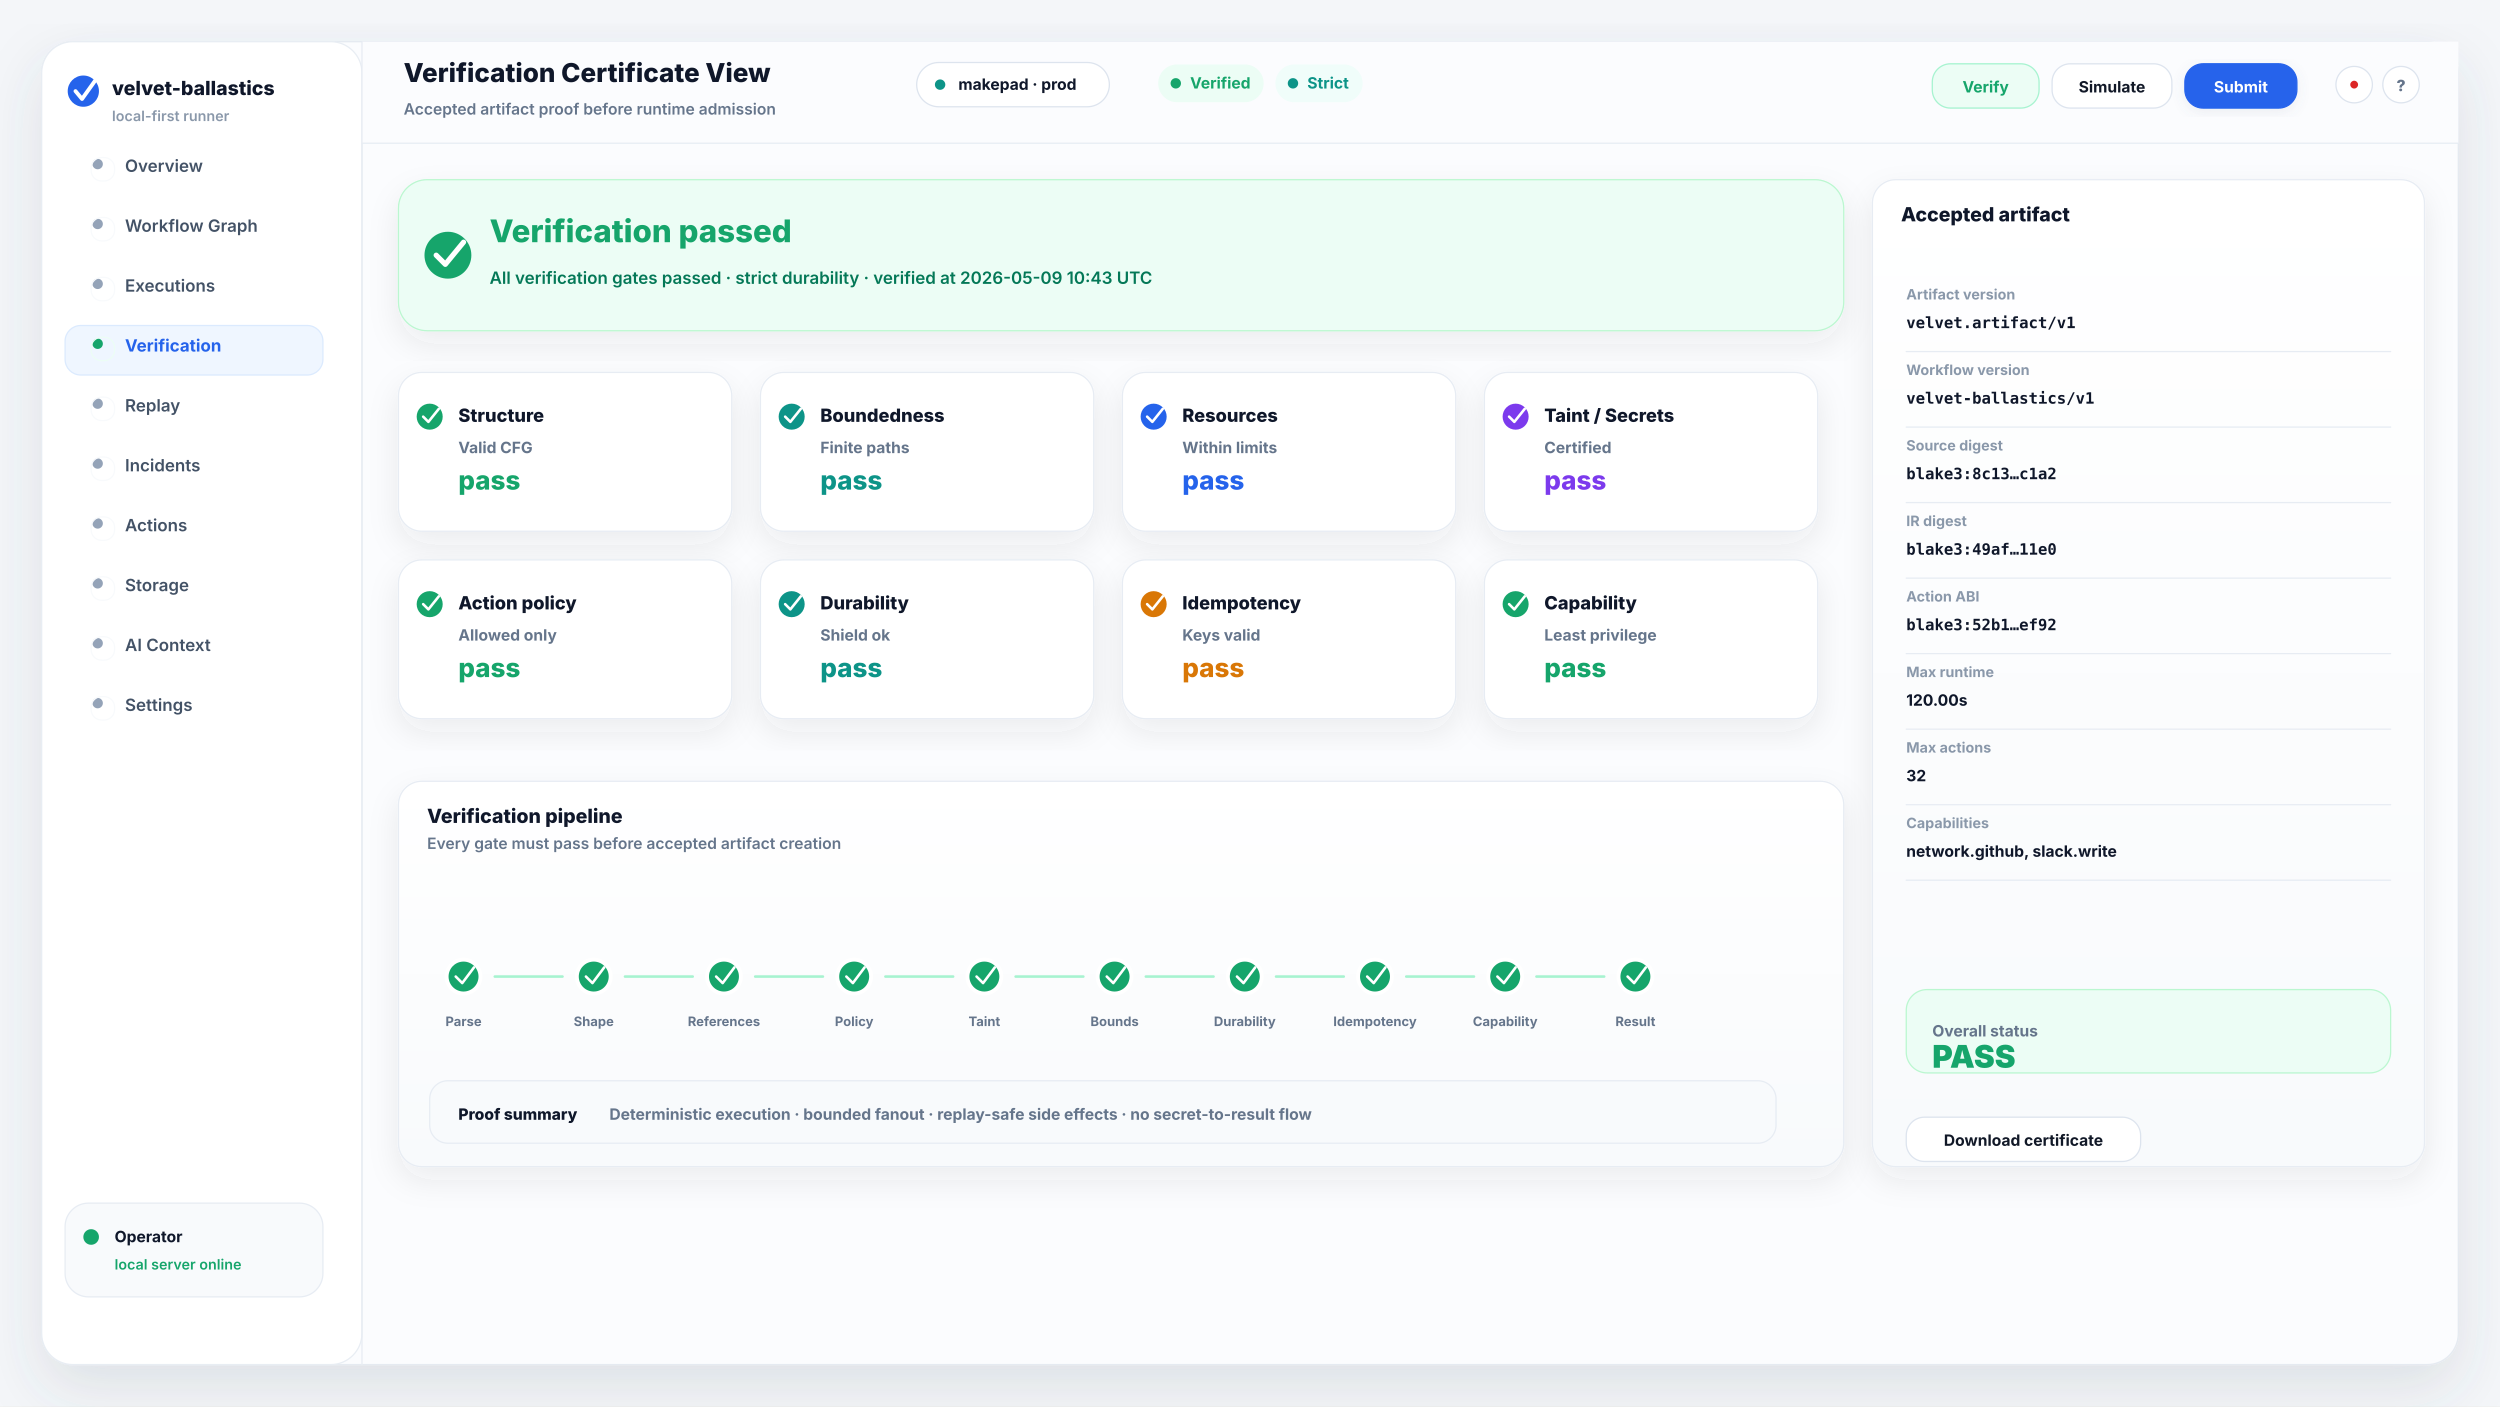
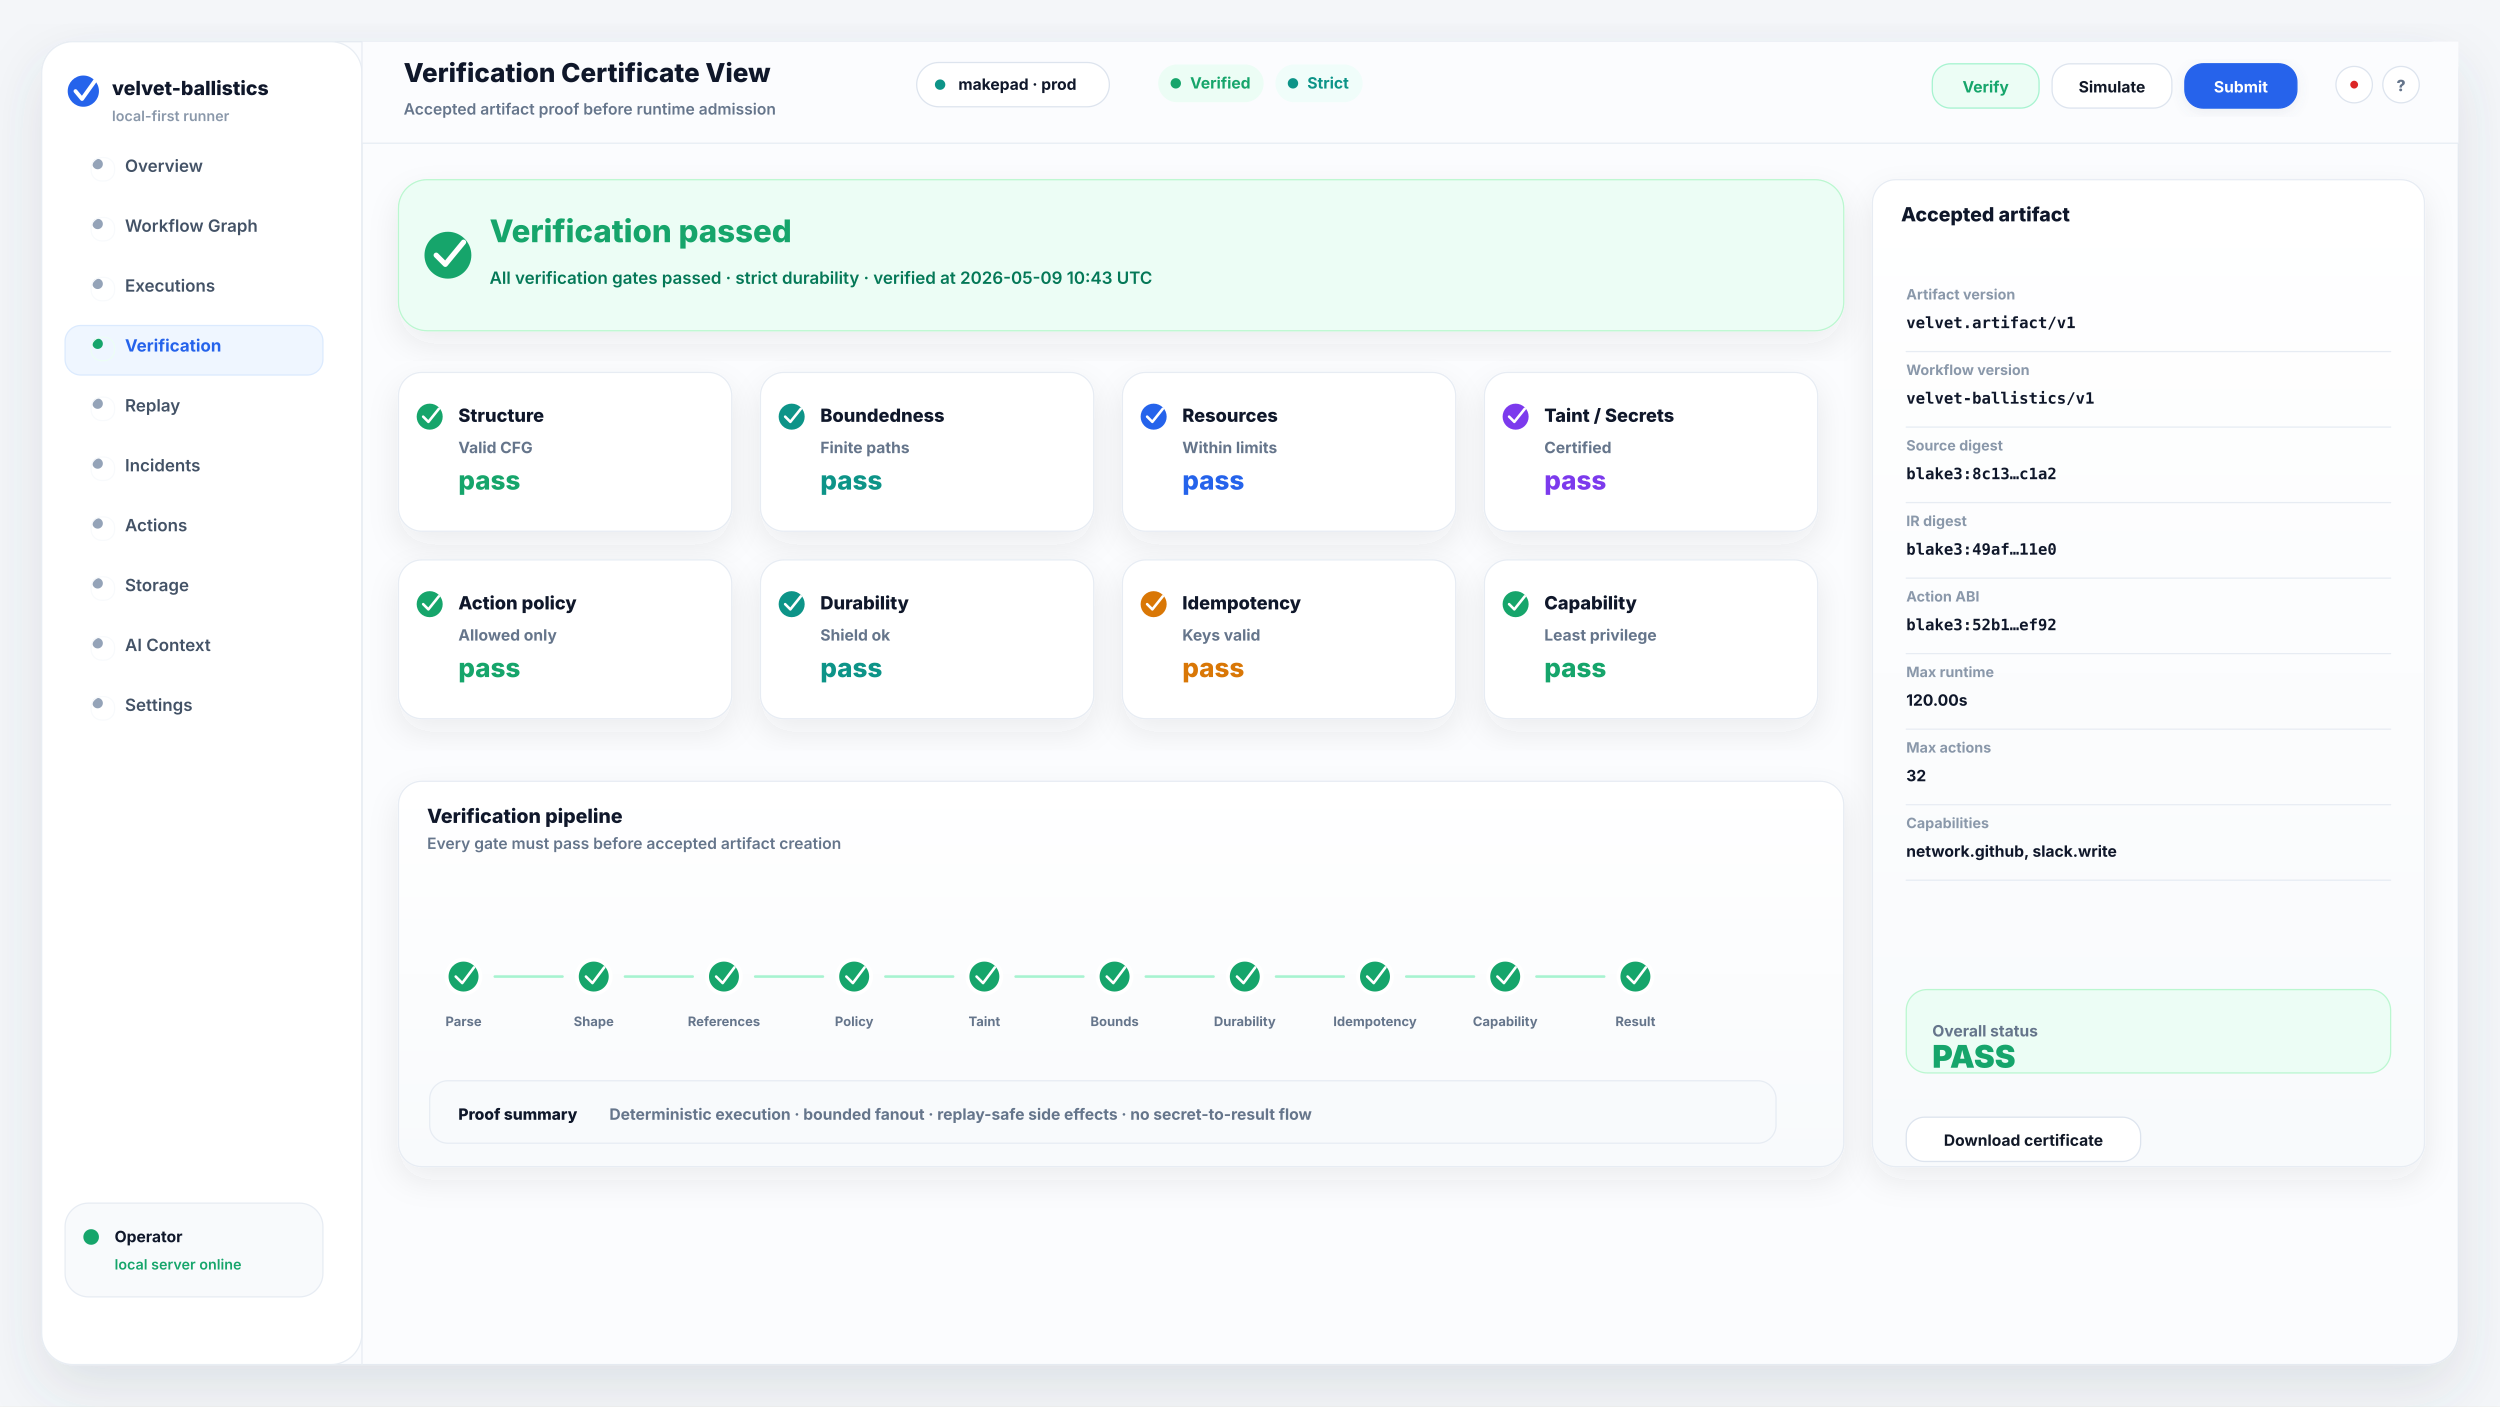
<svg xmlns="http://www.w3.org/2000/svg" width="1920" height="1080" viewBox="0 0 1920 1080">
  <defs>
    <filter id="windowShadow" x="-12%" y="-12%" width="124%" height="124%">
      <feDropShadow dx="0" dy="18" stdDeviation="22" flood-color="#475569" flood-opacity="0.13" />
    </filter>
    <filter id="softShadow" x="-20%" y="-20%" width="140%" height="140%">
      <feDropShadow dx="0" dy="10" stdDeviation="12" flood-color="#334155" flood-opacity="0.08" />
    </filter>
    <filter id="microShadow" x="-20%" y="-20%" width="140%" height="140%">
      <feDropShadow dx="0" dy="3" stdDeviation="5" flood-color="#64748B" flood-opacity="0.10" />
    </filter>
    <linearGradient id="panelGradient" x1="0" y1="0" x2="0" y2="1">
      <stop offset="0%" stop-color="#FFFFFF" />
      <stop offset="100%" stop-color="#F8FAFC" />
    </linearGradient>
    <radialGradient id="blueGlow" cx="50%" cy="50%" r="50%">
      <stop offset="0%" stop-color="#3B82F6" stop-opacity="0.20" />
      <stop offset="100%" stop-color="#3B82F6" stop-opacity="0" />
    </radialGradient>
    <radialGradient id="redGlow" cx="50%" cy="50%" r="50%">
      <stop offset="0%" stop-color="#EF4444" stop-opacity="0.18" />
      <stop offset="100%" stop-color="#EF4444" stop-opacity="0" />
    </radialGradient>
  </defs>
  <rect width="1920" height="1080" fill="#F4F6F9" />
  <rect x="32" y="32" width="1856" height="1016" rx="24" fill="#FBFCFE" stroke="#E5EAF1" stroke-width="1" opacity="1" filter="url(#windowShadow)" />
  <rect x="32" y="32" width="246" height="1016" rx="24" fill="#FFFFFF" stroke="#E8EDF3" stroke-width="1" opacity="1" />
  <rect x="278" y="32" width="1610" height="78" rx="0" fill="#FBFCFE" stroke="none" stroke-width="0" opacity="1" />
  <line x1="278" y1="110" x2="1888" y2="110" stroke="#E7ECF3" stroke-width="1" stroke-linecap="round" opacity="1" />
  <line x1="278" y1="32" x2="278" y2="1048" stroke="#E7ECF3" stroke-width="1" stroke-linecap="round" opacity="1" />
  <circle cx="64" cy="70" r="12" fill="#2563EB" opacity="1" />
  <path d="M58 70 L63 76 L73 62" fill="none" stroke="#FFFFFF" stroke-width="3" stroke-linecap="round" stroke-linejoin="round" opacity="1" />
-   <text x="86" y="73" font-family="Inter, -apple-system, BlinkMacSystemFont, 'SF Pro Display', 'Segoe UI', sans-serif" font-size="15" font-weight="760" fill="#0F172A" text-anchor="start" opacity="1">velvet-ballastics</text>
+   <text x="86" y="73" font-family="Inter, -apple-system, BlinkMacSystemFont, 'SF Pro Display', 'Segoe UI', sans-serif" font-size="15" font-weight="760" fill="#0F172A" text-anchor="start" opacity="1">velvet-ballistics</text>
  <text x="86" y="93" font-family="Inter, -apple-system, BlinkMacSystemFont, 'SF Pro Display', 'Segoe UI', sans-serif" font-size="11" font-weight="600" fill="#8A98AA" text-anchor="start" opacity="1">local-first runner</text>
  <circle cx="75" cy="126" r="4" fill="#94A3B8" opacity="1" />
  <rect x="70" y="121" width="18" height="18" rx="8" fill="none" stroke="#F8FAFC" stroke-width="1" opacity="1" />
  <text x="96" y="132" font-family="Inter, -apple-system, BlinkMacSystemFont, 'SF Pro Display', 'Segoe UI', sans-serif" font-size="13" font-weight="560" fill="#435266" text-anchor="start" opacity="1">Overview</text>
  <circle cx="75" cy="172" r="4" fill="#94A3B8" opacity="1" />
  <rect x="70" y="167" width="18" height="18" rx="8" fill="none" stroke="#F8FAFC" stroke-width="1" opacity="1" />
  <text x="96" y="178" font-family="Inter, -apple-system, BlinkMacSystemFont, 'SF Pro Display', 'Segoe UI', sans-serif" font-size="13" font-weight="560" fill="#435266" text-anchor="start" opacity="1">Workflow Graph</text>
  <circle cx="75" cy="218" r="4" fill="#94A3B8" opacity="1" />
  <rect x="70" y="213" width="18" height="18" rx="8" fill="none" stroke="#F8FAFC" stroke-width="1" opacity="1" />
  <text x="96" y="224" font-family="Inter, -apple-system, BlinkMacSystemFont, 'SF Pro Display', 'Segoe UI', sans-serif" font-size="13" font-weight="560" fill="#435266" text-anchor="start" opacity="1">Executions</text>
  <rect x="50" y="250" width="198" height="38" rx="12" fill="#EFF6FF" stroke="#DBEAFE" stroke-width="1" opacity="1" />
  <circle cx="75" cy="264" r="4" fill="#16A56B" opacity="1" />
  <rect x="70" y="259" width="18" height="18" rx="8" fill="none" stroke="#ECFDF5" stroke-width="1" opacity="1" />
  <text x="96" y="270" font-family="Inter, -apple-system, BlinkMacSystemFont, 'SF Pro Display', 'Segoe UI', sans-serif" font-size="13" font-weight="700" fill="#2563EB" text-anchor="start" opacity="1">Verification</text>
  <circle cx="75" cy="310" r="4" fill="#94A3B8" opacity="1" />
  <rect x="70" y="305" width="18" height="18" rx="8" fill="none" stroke="#F8FAFC" stroke-width="1" opacity="1" />
  <text x="96" y="316" font-family="Inter, -apple-system, BlinkMacSystemFont, 'SF Pro Display', 'Segoe UI', sans-serif" font-size="13" font-weight="560" fill="#435266" text-anchor="start" opacity="1">Replay</text>
  <circle cx="75" cy="356" r="4" fill="#94A3B8" opacity="1" />
  <rect x="70" y="351" width="18" height="18" rx="8" fill="none" stroke="#F8FAFC" stroke-width="1" opacity="1" />
  <text x="96" y="362" font-family="Inter, -apple-system, BlinkMacSystemFont, 'SF Pro Display', 'Segoe UI', sans-serif" font-size="13" font-weight="560" fill="#435266" text-anchor="start" opacity="1">Incidents</text>
  <circle cx="75" cy="402" r="4" fill="#94A3B8" opacity="1" />
  <rect x="70" y="397" width="18" height="18" rx="8" fill="none" stroke="#F8FAFC" stroke-width="1" opacity="1" />
  <text x="96" y="408" font-family="Inter, -apple-system, BlinkMacSystemFont, 'SF Pro Display', 'Segoe UI', sans-serif" font-size="13" font-weight="560" fill="#435266" text-anchor="start" opacity="1">Actions</text>
  <circle cx="75" cy="448" r="4" fill="#94A3B8" opacity="1" />
  <rect x="70" y="443" width="18" height="18" rx="8" fill="none" stroke="#F8FAFC" stroke-width="1" opacity="1" />
  <text x="96" y="454" font-family="Inter, -apple-system, BlinkMacSystemFont, 'SF Pro Display', 'Segoe UI', sans-serif" font-size="13" font-weight="560" fill="#435266" text-anchor="start" opacity="1">Storage</text>
  <circle cx="75" cy="494" r="4" fill="#94A3B8" opacity="1" />
  <rect x="70" y="489" width="18" height="18" rx="8" fill="none" stroke="#F8FAFC" stroke-width="1" opacity="1" />
  <text x="96" y="500" font-family="Inter, -apple-system, BlinkMacSystemFont, 'SF Pro Display', 'Segoe UI', sans-serif" font-size="13" font-weight="560" fill="#435266" text-anchor="start" opacity="1">AI Context</text>
  <circle cx="75" cy="540" r="4" fill="#94A3B8" opacity="1" />
  <rect x="70" y="535" width="18" height="18" rx="8" fill="none" stroke="#F8FAFC" stroke-width="1" opacity="1" />
  <text x="96" y="546" font-family="Inter, -apple-system, BlinkMacSystemFont, 'SF Pro Display', 'Segoe UI', sans-serif" font-size="13" font-weight="560" fill="#435266" text-anchor="start" opacity="1">Settings</text>
  <rect x="50" y="924" width="198" height="72" rx="18" fill="#F8FAFC" stroke="#E7ECF3" stroke-width="1" opacity="1" />
  <circle cx="70" cy="950" r="6" fill="#16A56B" opacity="1" />
  <text x="88" y="954" font-family="Inter, -apple-system, BlinkMacSystemFont, 'SF Pro Display', 'Segoe UI', sans-serif" font-size="12" font-weight="700" fill="#0F172A" text-anchor="start" opacity="1">Operator</text>
  <text x="88" y="975" font-family="Inter, -apple-system, BlinkMacSystemFont, 'SF Pro Display', 'Segoe UI', sans-serif" font-size="11" font-weight="600" fill="#16A56B" text-anchor="start" opacity="1">local server online</text>
  <text x="310" y="63" font-family="Inter, -apple-system, BlinkMacSystemFont, 'SF Pro Display', 'Segoe UI', sans-serif" font-size="20" font-weight="760" fill="#0F172A" text-anchor="start" opacity="1">Verification Certificate View</text>
  <text x="310" y="88" font-family="Inter, -apple-system, BlinkMacSystemFont, 'SF Pro Display', 'Segoe UI', sans-serif" font-size="12" font-weight="600" fill="#65758B" text-anchor="start" opacity="1">Accepted artifact proof before runtime admission</text>
  <rect x="704" y="48" width="148" height="34" rx="17" fill="#FFFFFF" stroke="#DDE4EE" stroke-width="1" opacity="1" />
  <circle cx="722" cy="65" r="4" fill="#0D9488" opacity="1" />
  <text x="736" y="69" font-family="Inter, -apple-system, BlinkMacSystemFont, 'SF Pro Display', 'Segoe UI', sans-serif" font-size="12" font-weight="700" fill="#0F172A" text-anchor="start" opacity="1">makepad · prod</text>
  <rect x="890" y="50" width="80" height="28" rx="14" fill="#ECFDF5" stroke="#ECFDF5" stroke-width="1" opacity="1" />
  <circle cx="903" cy="64" r="4" fill="#16A56B" opacity="1" />
  <text x="914" y="68" font-family="Inter, -apple-system, BlinkMacSystemFont, 'SF Pro Display', 'Segoe UI', sans-serif" font-size="12" font-weight="700" fill="#16A56B" text-anchor="start" opacity="1">Verified</text>
  <rect x="980" y="50" width="66" height="28" rx="14" fill="#F0FDFA" stroke="#F0FDFA" stroke-width="1" opacity="1" />
  <circle cx="993" cy="64" r="4" fill="#0D9488" opacity="1" />
  <text x="1004" y="68" font-family="Inter, -apple-system, BlinkMacSystemFont, 'SF Pro Display', 'Segoe UI', sans-serif" font-size="12" font-weight="700" fill="#0D9488" text-anchor="start" opacity="1">Strict</text>
  <rect x="1484" y="49" width="82" height="34" rx="14" fill="#ECFDF5" stroke="#A7F3D0" stroke-width="1" opacity="1" />
  <text x="1525.0" y="71" font-family="Inter, -apple-system, BlinkMacSystemFont, 'SF Pro Display', 'Segoe UI', sans-serif" font-size="12" font-weight="700" fill="#16A56B" text-anchor="middle" opacity="1">Verify</text>
  <rect x="1576" y="49" width="92" height="34" rx="14" fill="#FFFFFF" stroke="#DDE4EE" stroke-width="1" opacity="1" />
  <text x="1622.0" y="71" font-family="Inter, -apple-system, BlinkMacSystemFont, 'SF Pro Display', 'Segoe UI', sans-serif" font-size="12" font-weight="700" fill="#111827" text-anchor="middle" opacity="1">Simulate</text>
  <rect x="1678" y="49" width="86" height="34" rx="14" fill="#2563EB" stroke="#2563EB" stroke-width="1" opacity="1" filter="url(#microShadow)" />
  <text x="1721.0" y="71" font-family="Inter, -apple-system, BlinkMacSystemFont, 'SF Pro Display', 'Segoe UI', sans-serif" font-size="12" font-weight="700" fill="#FFFFFF" text-anchor="middle" opacity="1">Submit</text>
  <circle cx="1808" cy="65" r="14" fill="#FFFFFF" opacity="1" stroke="#DDE4EE" stroke-width="1" />
  <circle cx="1808" cy="65" r="3" fill="#DC2626" opacity="1" />
  <circle cx="1844" cy="65" r="14" fill="#FFFFFF" opacity="1" stroke="#DDE4EE" stroke-width="1" />
  <text x="1844" y="70" font-family="Inter, -apple-system, BlinkMacSystemFont, 'SF Pro Display', 'Segoe UI', sans-serif" font-size="12" font-weight="800" fill="#65758B" text-anchor="middle" opacity="1">?</text>
  <rect x="306" y="138" width="1110" height="116" rx="22" fill="#ECFDF5" stroke="#BBF7D0" stroke-width="1" opacity="1" filter="url(#softShadow)" />
  <circle cx="344" cy="196" r="18" fill="#16A56B" opacity="1" />
  <path d="M335 196 L342 203 L356 186" fill="none" stroke="#FFFFFF" stroke-width="4" stroke-linecap="round" stroke-linejoin="round" opacity="1" />
  <text x="376" y="186" font-family="Inter, -apple-system, BlinkMacSystemFont, 'SF Pro Display', 'Segoe UI', sans-serif" font-size="24" font-weight="800" fill="#16A56B" text-anchor="start" opacity="1">Verification passed</text>
  <text x="376" y="218" font-family="Inter, -apple-system, BlinkMacSystemFont, 'SF Pro Display', 'Segoe UI', sans-serif" font-size="13" font-weight="600" fill="#047857" text-anchor="start" opacity="1">All verification gates passed · strict durability · verified at 2026-05-09 10:43 UTC</text>
  <rect x="306" y="286" width="256" height="122" rx="18" fill="#FFFFFF" stroke="#E7ECF3" stroke-width="1" opacity="1" filter="url(#softShadow)" />
  <circle cx="330" cy="320" r="10" fill="#16A56B" opacity="1" />
  <path d="M325 320 L329 324 L337 314" fill="none" stroke="#FFFFFF" stroke-width="2" stroke-linecap="round" stroke-linejoin="round" opacity="1" />
  <text x="352" y="324" font-family="Inter, -apple-system, BlinkMacSystemFont, 'SF Pro Display', 'Segoe UI', sans-serif" font-size="14" font-weight="780" fill="#0F172A" text-anchor="start" opacity="1">Structure</text>
  <text x="352" y="348" font-family="Inter, -apple-system, BlinkMacSystemFont, 'SF Pro Display', 'Segoe UI', sans-serif" font-size="12" font-weight="650" fill="#65758B" text-anchor="start" opacity="1">Valid CFG</text>
  <text x="352" y="376" font-family="Inter, -apple-system, BlinkMacSystemFont, 'SF Pro Display', 'Segoe UI', sans-serif" font-size="20" font-weight="760" fill="#16A56B" text-anchor="start" opacity="1">pass</text>
  <rect x="584" y="286" width="256" height="122" rx="18" fill="#FFFFFF" stroke="#E7ECF3" stroke-width="1" opacity="1" filter="url(#softShadow)" />
  <circle cx="608" cy="320" r="10" fill="#0D9488" opacity="1" />
  <path d="M603 320 L607 324 L615 314" fill="none" stroke="#FFFFFF" stroke-width="2" stroke-linecap="round" stroke-linejoin="round" opacity="1" />
  <text x="630" y="324" font-family="Inter, -apple-system, BlinkMacSystemFont, 'SF Pro Display', 'Segoe UI', sans-serif" font-size="14" font-weight="780" fill="#0F172A" text-anchor="start" opacity="1">Boundedness</text>
  <text x="630" y="348" font-family="Inter, -apple-system, BlinkMacSystemFont, 'SF Pro Display', 'Segoe UI', sans-serif" font-size="12" font-weight="650" fill="#65758B" text-anchor="start" opacity="1">Finite paths</text>
  <text x="630" y="376" font-family="Inter, -apple-system, BlinkMacSystemFont, 'SF Pro Display', 'Segoe UI', sans-serif" font-size="20" font-weight="760" fill="#0D9488" text-anchor="start" opacity="1">pass</text>
  <rect x="862" y="286" width="256" height="122" rx="18" fill="#FFFFFF" stroke="#E7ECF3" stroke-width="1" opacity="1" filter="url(#softShadow)" />
  <circle cx="886" cy="320" r="10" fill="#2563EB" opacity="1" />
  <path d="M881 320 L885 324 L893 314" fill="none" stroke="#FFFFFF" stroke-width="2" stroke-linecap="round" stroke-linejoin="round" opacity="1" />
  <text x="908" y="324" font-family="Inter, -apple-system, BlinkMacSystemFont, 'SF Pro Display', 'Segoe UI', sans-serif" font-size="14" font-weight="780" fill="#0F172A" text-anchor="start" opacity="1">Resources</text>
  <text x="908" y="348" font-family="Inter, -apple-system, BlinkMacSystemFont, 'SF Pro Display', 'Segoe UI', sans-serif" font-size="12" font-weight="650" fill="#65758B" text-anchor="start" opacity="1">Within limits</text>
  <text x="908" y="376" font-family="Inter, -apple-system, BlinkMacSystemFont, 'SF Pro Display', 'Segoe UI', sans-serif" font-size="20" font-weight="760" fill="#2563EB" text-anchor="start" opacity="1">pass</text>
  <rect x="1140" y="286" width="256" height="122" rx="18" fill="#FFFFFF" stroke="#E7ECF3" stroke-width="1" opacity="1" filter="url(#softShadow)" />
  <circle cx="1164" cy="320" r="10" fill="#7C3AED" opacity="1" />
  <path d="M1159 320 L1163 324 L1171 314" fill="none" stroke="#FFFFFF" stroke-width="2" stroke-linecap="round" stroke-linejoin="round" opacity="1" />
  <text x="1186" y="324" font-family="Inter, -apple-system, BlinkMacSystemFont, 'SF Pro Display', 'Segoe UI', sans-serif" font-size="14" font-weight="780" fill="#0F172A" text-anchor="start" opacity="1">Taint / Secrets</text>
  <text x="1186" y="348" font-family="Inter, -apple-system, BlinkMacSystemFont, 'SF Pro Display', 'Segoe UI', sans-serif" font-size="12" font-weight="650" fill="#65758B" text-anchor="start" opacity="1">Certified</text>
  <text x="1186" y="376" font-family="Inter, -apple-system, BlinkMacSystemFont, 'SF Pro Display', 'Segoe UI', sans-serif" font-size="20" font-weight="760" fill="#7C3AED" text-anchor="start" opacity="1">pass</text>
  <rect x="306" y="430" width="256" height="122" rx="18" fill="#FFFFFF" stroke="#E7ECF3" stroke-width="1" opacity="1" filter="url(#softShadow)" />
  <circle cx="330" cy="464" r="10" fill="#16A56B" opacity="1" />
  <path d="M325 464 L329 468 L337 458" fill="none" stroke="#FFFFFF" stroke-width="2" stroke-linecap="round" stroke-linejoin="round" opacity="1" />
  <text x="352" y="468" font-family="Inter, -apple-system, BlinkMacSystemFont, 'SF Pro Display', 'Segoe UI', sans-serif" font-size="14" font-weight="780" fill="#0F172A" text-anchor="start" opacity="1">Action policy</text>
  <text x="352" y="492" font-family="Inter, -apple-system, BlinkMacSystemFont, 'SF Pro Display', 'Segoe UI', sans-serif" font-size="12" font-weight="650" fill="#65758B" text-anchor="start" opacity="1">Allowed only</text>
  <text x="352" y="520" font-family="Inter, -apple-system, BlinkMacSystemFont, 'SF Pro Display', 'Segoe UI', sans-serif" font-size="20" font-weight="760" fill="#16A56B" text-anchor="start" opacity="1">pass</text>
  <rect x="584" y="430" width="256" height="122" rx="18" fill="#FFFFFF" stroke="#E7ECF3" stroke-width="1" opacity="1" filter="url(#softShadow)" />
  <circle cx="608" cy="464" r="10" fill="#0D9488" opacity="1" />
  <path d="M603 464 L607 468 L615 458" fill="none" stroke="#FFFFFF" stroke-width="2" stroke-linecap="round" stroke-linejoin="round" opacity="1" />
  <text x="630" y="468" font-family="Inter, -apple-system, BlinkMacSystemFont, 'SF Pro Display', 'Segoe UI', sans-serif" font-size="14" font-weight="780" fill="#0F172A" text-anchor="start" opacity="1">Durability</text>
  <text x="630" y="492" font-family="Inter, -apple-system, BlinkMacSystemFont, 'SF Pro Display', 'Segoe UI', sans-serif" font-size="12" font-weight="650" fill="#65758B" text-anchor="start" opacity="1">Shield ok</text>
  <text x="630" y="520" font-family="Inter, -apple-system, BlinkMacSystemFont, 'SF Pro Display', 'Segoe UI', sans-serif" font-size="20" font-weight="760" fill="#0D9488" text-anchor="start" opacity="1">pass</text>
  <rect x="862" y="430" width="256" height="122" rx="18" fill="#FFFFFF" stroke="#E7ECF3" stroke-width="1" opacity="1" filter="url(#softShadow)" />
  <circle cx="886" cy="464" r="10" fill="#D97706" opacity="1" />
  <path d="M881 464 L885 468 L893 458" fill="none" stroke="#FFFFFF" stroke-width="2" stroke-linecap="round" stroke-linejoin="round" opacity="1" />
  <text x="908" y="468" font-family="Inter, -apple-system, BlinkMacSystemFont, 'SF Pro Display', 'Segoe UI', sans-serif" font-size="14" font-weight="780" fill="#0F172A" text-anchor="start" opacity="1">Idempotency</text>
  <text x="908" y="492" font-family="Inter, -apple-system, BlinkMacSystemFont, 'SF Pro Display', 'Segoe UI', sans-serif" font-size="12" font-weight="650" fill="#65758B" text-anchor="start" opacity="1">Keys valid</text>
  <text x="908" y="520" font-family="Inter, -apple-system, BlinkMacSystemFont, 'SF Pro Display', 'Segoe UI', sans-serif" font-size="20" font-weight="760" fill="#D97706" text-anchor="start" opacity="1">pass</text>
  <rect x="1140" y="430" width="256" height="122" rx="18" fill="#FFFFFF" stroke="#E7ECF3" stroke-width="1" opacity="1" filter="url(#softShadow)" />
  <circle cx="1164" cy="464" r="10" fill="#16A56B" opacity="1" />
  <path d="M1159 464 L1163 468 L1171 458" fill="none" stroke="#FFFFFF" stroke-width="2" stroke-linecap="round" stroke-linejoin="round" opacity="1" />
  <text x="1186" y="468" font-family="Inter, -apple-system, BlinkMacSystemFont, 'SF Pro Display', 'Segoe UI', sans-serif" font-size="14" font-weight="780" fill="#0F172A" text-anchor="start" opacity="1">Capability</text>
  <text x="1186" y="492" font-family="Inter, -apple-system, BlinkMacSystemFont, 'SF Pro Display', 'Segoe UI', sans-serif" font-size="12" font-weight="650" fill="#65758B" text-anchor="start" opacity="1">Least privilege</text>
  <text x="1186" y="520" font-family="Inter, -apple-system, BlinkMacSystemFont, 'SF Pro Display', 'Segoe UI', sans-serif" font-size="20" font-weight="760" fill="#16A56B" text-anchor="start" opacity="1">pass</text>
  <rect x="306" y="600" width="1110" height="296" rx="18" fill="url(#panelGradient)" stroke="#E7ECF3" stroke-width="1" opacity="1" filter="url(#softShadow)" />
  <text x="328" y="632" font-family="Inter, -apple-system, BlinkMacSystemFont, 'SF Pro Display', 'Segoe UI', sans-serif" font-size="15" font-weight="760" fill="#0F172A" text-anchor="start" opacity="1">Verification pipeline</text>
  <text x="328" y="652" font-family="Inter, -apple-system, BlinkMacSystemFont, 'SF Pro Display', 'Segoe UI', sans-serif" font-size="12" font-weight="600" fill="#65758B" text-anchor="start" opacity="1">Every gate must pass before accepted artifact creation</text>
  <circle cx="356" cy="750" r="13" fill="#16A56B" opacity="1" stroke="#FFFFFF" stroke-width="3" />
  <path d="M350 750 L355 755 L364 743" fill="none" stroke="#FFFFFF" stroke-width="2" stroke-linecap="round" stroke-linejoin="round" opacity="1" />
  <text x="356" y="788" font-family="Inter, -apple-system, BlinkMacSystemFont, 'SF Pro Display', 'Segoe UI', sans-serif" font-size="10" font-weight="700" fill="#65758B" text-anchor="middle" opacity="1">Parse</text>
  <line x1="380" y1="750" x2="432" y2="750" stroke="#A7F3D0" stroke-width="2" stroke-linecap="round" opacity="1" />
  <circle cx="456" cy="750" r="13" fill="#16A56B" opacity="1" stroke="#FFFFFF" stroke-width="3" />
  <path d="M450 750 L455 755 L464 743" fill="none" stroke="#FFFFFF" stroke-width="2" stroke-linecap="round" stroke-linejoin="round" opacity="1" />
  <text x="456" y="788" font-family="Inter, -apple-system, BlinkMacSystemFont, 'SF Pro Display', 'Segoe UI', sans-serif" font-size="10" font-weight="700" fill="#65758B" text-anchor="middle" opacity="1">Shape</text>
  <line x1="480" y1="750" x2="532" y2="750" stroke="#A7F3D0" stroke-width="2" stroke-linecap="round" opacity="1" />
  <circle cx="556" cy="750" r="13" fill="#16A56B" opacity="1" stroke="#FFFFFF" stroke-width="3" />
  <path d="M550 750 L555 755 L564 743" fill="none" stroke="#FFFFFF" stroke-width="2" stroke-linecap="round" stroke-linejoin="round" opacity="1" />
  <text x="556" y="788" font-family="Inter, -apple-system, BlinkMacSystemFont, 'SF Pro Display', 'Segoe UI', sans-serif" font-size="10" font-weight="700" fill="#65758B" text-anchor="middle" opacity="1">References</text>
  <line x1="580" y1="750" x2="632" y2="750" stroke="#A7F3D0" stroke-width="2" stroke-linecap="round" opacity="1" />
  <circle cx="656" cy="750" r="13" fill="#16A56B" opacity="1" stroke="#FFFFFF" stroke-width="3" />
  <path d="M650 750 L655 755 L664 743" fill="none" stroke="#FFFFFF" stroke-width="2" stroke-linecap="round" stroke-linejoin="round" opacity="1" />
  <text x="656" y="788" font-family="Inter, -apple-system, BlinkMacSystemFont, 'SF Pro Display', 'Segoe UI', sans-serif" font-size="10" font-weight="700" fill="#65758B" text-anchor="middle" opacity="1">Policy</text>
  <line x1="680" y1="750" x2="732" y2="750" stroke="#A7F3D0" stroke-width="2" stroke-linecap="round" opacity="1" />
  <circle cx="756" cy="750" r="13" fill="#16A56B" opacity="1" stroke="#FFFFFF" stroke-width="3" />
  <path d="M750 750 L755 755 L764 743" fill="none" stroke="#FFFFFF" stroke-width="2" stroke-linecap="round" stroke-linejoin="round" opacity="1" />
  <text x="756" y="788" font-family="Inter, -apple-system, BlinkMacSystemFont, 'SF Pro Display', 'Segoe UI', sans-serif" font-size="10" font-weight="700" fill="#65758B" text-anchor="middle" opacity="1">Taint</text>
  <line x1="780" y1="750" x2="832" y2="750" stroke="#A7F3D0" stroke-width="2" stroke-linecap="round" opacity="1" />
  <circle cx="856" cy="750" r="13" fill="#16A56B" opacity="1" stroke="#FFFFFF" stroke-width="3" />
  <path d="M850 750 L855 755 L864 743" fill="none" stroke="#FFFFFF" stroke-width="2" stroke-linecap="round" stroke-linejoin="round" opacity="1" />
  <text x="856" y="788" font-family="Inter, -apple-system, BlinkMacSystemFont, 'SF Pro Display', 'Segoe UI', sans-serif" font-size="10" font-weight="700" fill="#65758B" text-anchor="middle" opacity="1">Bounds</text>
  <line x1="880" y1="750" x2="932" y2="750" stroke="#A7F3D0" stroke-width="2" stroke-linecap="round" opacity="1" />
  <circle cx="956" cy="750" r="13" fill="#16A56B" opacity="1" stroke="#FFFFFF" stroke-width="3" />
  <path d="M950 750 L955 755 L964 743" fill="none" stroke="#FFFFFF" stroke-width="2" stroke-linecap="round" stroke-linejoin="round" opacity="1" />
  <text x="956" y="788" font-family="Inter, -apple-system, BlinkMacSystemFont, 'SF Pro Display', 'Segoe UI', sans-serif" font-size="10" font-weight="700" fill="#65758B" text-anchor="middle" opacity="1">Durability</text>
  <line x1="980" y1="750" x2="1032" y2="750" stroke="#A7F3D0" stroke-width="2" stroke-linecap="round" opacity="1" />
  <circle cx="1056" cy="750" r="13" fill="#16A56B" opacity="1" stroke="#FFFFFF" stroke-width="3" />
  <path d="M1050 750 L1055 755 L1064 743" fill="none" stroke="#FFFFFF" stroke-width="2" stroke-linecap="round" stroke-linejoin="round" opacity="1" />
  <text x="1056" y="788" font-family="Inter, -apple-system, BlinkMacSystemFont, 'SF Pro Display', 'Segoe UI', sans-serif" font-size="10" font-weight="700" fill="#65758B" text-anchor="middle" opacity="1">Idempotency</text>
  <line x1="1080" y1="750" x2="1132" y2="750" stroke="#A7F3D0" stroke-width="2" stroke-linecap="round" opacity="1" />
  <circle cx="1156" cy="750" r="13" fill="#16A56B" opacity="1" stroke="#FFFFFF" stroke-width="3" />
  <path d="M1150 750 L1155 755 L1164 743" fill="none" stroke="#FFFFFF" stroke-width="2" stroke-linecap="round" stroke-linejoin="round" opacity="1" />
  <text x="1156" y="788" font-family="Inter, -apple-system, BlinkMacSystemFont, 'SF Pro Display', 'Segoe UI', sans-serif" font-size="10" font-weight="700" fill="#65758B" text-anchor="middle" opacity="1">Capability</text>
  <line x1="1180" y1="750" x2="1232" y2="750" stroke="#A7F3D0" stroke-width="2" stroke-linecap="round" opacity="1" />
  <circle cx="1256" cy="750" r="13" fill="#16A56B" opacity="1" stroke="#FFFFFF" stroke-width="3" />
  <path d="M1250 750 L1255 755 L1264 743" fill="none" stroke="#FFFFFF" stroke-width="2" stroke-linecap="round" stroke-linejoin="round" opacity="1" />
  <text x="1256" y="788" font-family="Inter, -apple-system, BlinkMacSystemFont, 'SF Pro Display', 'Segoe UI', sans-serif" font-size="10" font-weight="700" fill="#65758B" text-anchor="middle" opacity="1">Result</text>
  <rect x="330" y="830" width="1034" height="48" rx="14" fill="#F8FAFC" stroke="#E7ECF3" stroke-width="1" opacity="1" />
  <text x="352" y="860" font-family="Inter, -apple-system, BlinkMacSystemFont, 'SF Pro Display', 'Segoe UI', sans-serif" font-size="12" font-weight="800" fill="#0F172A" text-anchor="start" opacity="1">Proof summary</text>
  <text x="468" y="860" font-family="Inter, -apple-system, BlinkMacSystemFont, 'SF Pro Display', 'Segoe UI', sans-serif" font-size="12" font-weight="650" fill="#65758B" text-anchor="start" opacity="1">Deterministic execution · bounded fanout · replay-safe side effects · no secret-to-result flow</text>
  <rect x="1438" y="138" width="424" height="758" rx="18" fill="url(#panelGradient)" stroke="#E7ECF3" stroke-width="1" opacity="1" filter="url(#softShadow)" />
  <text x="1460" y="170" font-family="Inter, -apple-system, BlinkMacSystemFont, 'SF Pro Display', 'Segoe UI', sans-serif" font-size="15" font-weight="760" fill="#0F172A" text-anchor="start" opacity="1">Accepted artifact</text>
  <text x="1464" y="230" font-family="Inter, -apple-system, BlinkMacSystemFont, 'SF Pro Display', 'Segoe UI', sans-serif" font-size="11" font-weight="700" fill="#8A98AA" text-anchor="start" opacity="1">Artifact version</text>
  <text x="1464" y="252" font-family="ui-monospace, SFMono-Regular, Menlo, Consolas, monospace" font-size="12" font-weight="700" fill="#0F172A" text-anchor="start" opacity="1">velvet.artifact/v1</text>
  <line x1="1464" y1="270" x2="1836" y2="270" stroke="#E7ECF3" stroke-width="1" stroke-linecap="round" opacity="1" />
  <text x="1464" y="288" font-family="Inter, -apple-system, BlinkMacSystemFont, 'SF Pro Display', 'Segoe UI', sans-serif" font-size="11" font-weight="700" fill="#8A98AA" text-anchor="start" opacity="1">Workflow version</text>
-   <text x="1464" y="310" font-family="ui-monospace, SFMono-Regular, Menlo, Consolas, monospace" font-size="12" font-weight="700" fill="#0F172A" text-anchor="start" opacity="1">velvet-ballastics/v1</text>
+   <text x="1464" y="310" font-family="ui-monospace, SFMono-Regular, Menlo, Consolas, monospace" font-size="12" font-weight="700" fill="#0F172A" text-anchor="start" opacity="1">velvet-ballistics/v1</text>
  <line x1="1464" y1="328" x2="1836" y2="328" stroke="#E7ECF3" stroke-width="1" stroke-linecap="round" opacity="1" />
  <text x="1464" y="346" font-family="Inter, -apple-system, BlinkMacSystemFont, 'SF Pro Display', 'Segoe UI', sans-serif" font-size="11" font-weight="700" fill="#8A98AA" text-anchor="start" opacity="1">Source digest</text>
  <text x="1464" y="368" font-family="ui-monospace, SFMono-Regular, Menlo, Consolas, monospace" font-size="12" font-weight="700" fill="#0F172A" text-anchor="start" opacity="1">blake3:8c13…c1a2</text>
  <line x1="1464" y1="386" x2="1836" y2="386" stroke="#E7ECF3" stroke-width="1" stroke-linecap="round" opacity="1" />
  <text x="1464" y="404" font-family="Inter, -apple-system, BlinkMacSystemFont, 'SF Pro Display', 'Segoe UI', sans-serif" font-size="11" font-weight="700" fill="#8A98AA" text-anchor="start" opacity="1">IR digest</text>
  <text x="1464" y="426" font-family="ui-monospace, SFMono-Regular, Menlo, Consolas, monospace" font-size="12" font-weight="700" fill="#0F172A" text-anchor="start" opacity="1">blake3:49af…11e0</text>
  <line x1="1464" y1="444" x2="1836" y2="444" stroke="#E7ECF3" stroke-width="1" stroke-linecap="round" opacity="1" />
  <text x="1464" y="462" font-family="Inter, -apple-system, BlinkMacSystemFont, 'SF Pro Display', 'Segoe UI', sans-serif" font-size="11" font-weight="700" fill="#8A98AA" text-anchor="start" opacity="1">Action ABI</text>
  <text x="1464" y="484" font-family="ui-monospace, SFMono-Regular, Menlo, Consolas, monospace" font-size="12" font-weight="700" fill="#0F172A" text-anchor="start" opacity="1">blake3:52b1…ef92</text>
  <line x1="1464" y1="502" x2="1836" y2="502" stroke="#E7ECF3" stroke-width="1" stroke-linecap="round" opacity="1" />
  <text x="1464" y="520" font-family="Inter, -apple-system, BlinkMacSystemFont, 'SF Pro Display', 'Segoe UI', sans-serif" font-size="11" font-weight="700" fill="#8A98AA" text-anchor="start" opacity="1">Max runtime</text>
  <text x="1464" y="542" font-family="Inter, -apple-system, BlinkMacSystemFont, 'SF Pro Display', 'Segoe UI', sans-serif" font-size="12" font-weight="700" fill="#0F172A" text-anchor="start" opacity="1">120.00s</text>
  <line x1="1464" y1="560" x2="1836" y2="560" stroke="#E7ECF3" stroke-width="1" stroke-linecap="round" opacity="1" />
  <text x="1464" y="578" font-family="Inter, -apple-system, BlinkMacSystemFont, 'SF Pro Display', 'Segoe UI', sans-serif" font-size="11" font-weight="700" fill="#8A98AA" text-anchor="start" opacity="1">Max actions</text>
  <text x="1464" y="600" font-family="Inter, -apple-system, BlinkMacSystemFont, 'SF Pro Display', 'Segoe UI', sans-serif" font-size="12" font-weight="700" fill="#0F172A" text-anchor="start" opacity="1">32</text>
  <line x1="1464" y1="618" x2="1836" y2="618" stroke="#E7ECF3" stroke-width="1" stroke-linecap="round" opacity="1" />
  <text x="1464" y="636" font-family="Inter, -apple-system, BlinkMacSystemFont, 'SF Pro Display', 'Segoe UI', sans-serif" font-size="11" font-weight="700" fill="#8A98AA" text-anchor="start" opacity="1">Capabilities</text>
  <text x="1464" y="658" font-family="Inter, -apple-system, BlinkMacSystemFont, 'SF Pro Display', 'Segoe UI', sans-serif" font-size="12" font-weight="700" fill="#0F172A" text-anchor="start" opacity="1">network.github, slack.write</text>
  <line x1="1464" y1="676" x2="1836" y2="676" stroke="#E7ECF3" stroke-width="1" stroke-linecap="round" opacity="1" />
  <rect x="1464" y="760" width="372" height="64" rx="16" fill="#ECFDF5" stroke="#BBF7D0" stroke-width="1" opacity="1" />
  <text x="1484" y="796" font-family="Inter, -apple-system, BlinkMacSystemFont, 'SF Pro Display', 'Segoe UI', sans-serif" font-size="12" font-weight="700" fill="#65758B" text-anchor="start" opacity="1">Overall status</text>
  <text x="1484" y="820" font-family="Inter, -apple-system, BlinkMacSystemFont, 'SF Pro Display', 'Segoe UI', sans-serif" font-size="24" font-weight="860" fill="#16A56B" text-anchor="start" opacity="1">PASS</text>
  <rect x="1464" y="858" width="180" height="34" rx="14" fill="#FFFFFF" stroke="#DDE4EE" stroke-width="1" opacity="1" />
  <text x="1554.0" y="880" font-family="Inter, -apple-system, BlinkMacSystemFont, 'SF Pro Display', 'Segoe UI', sans-serif" font-size="12" font-weight="700" fill="#111827" text-anchor="middle" opacity="1">Download certificate</text>
</svg>
